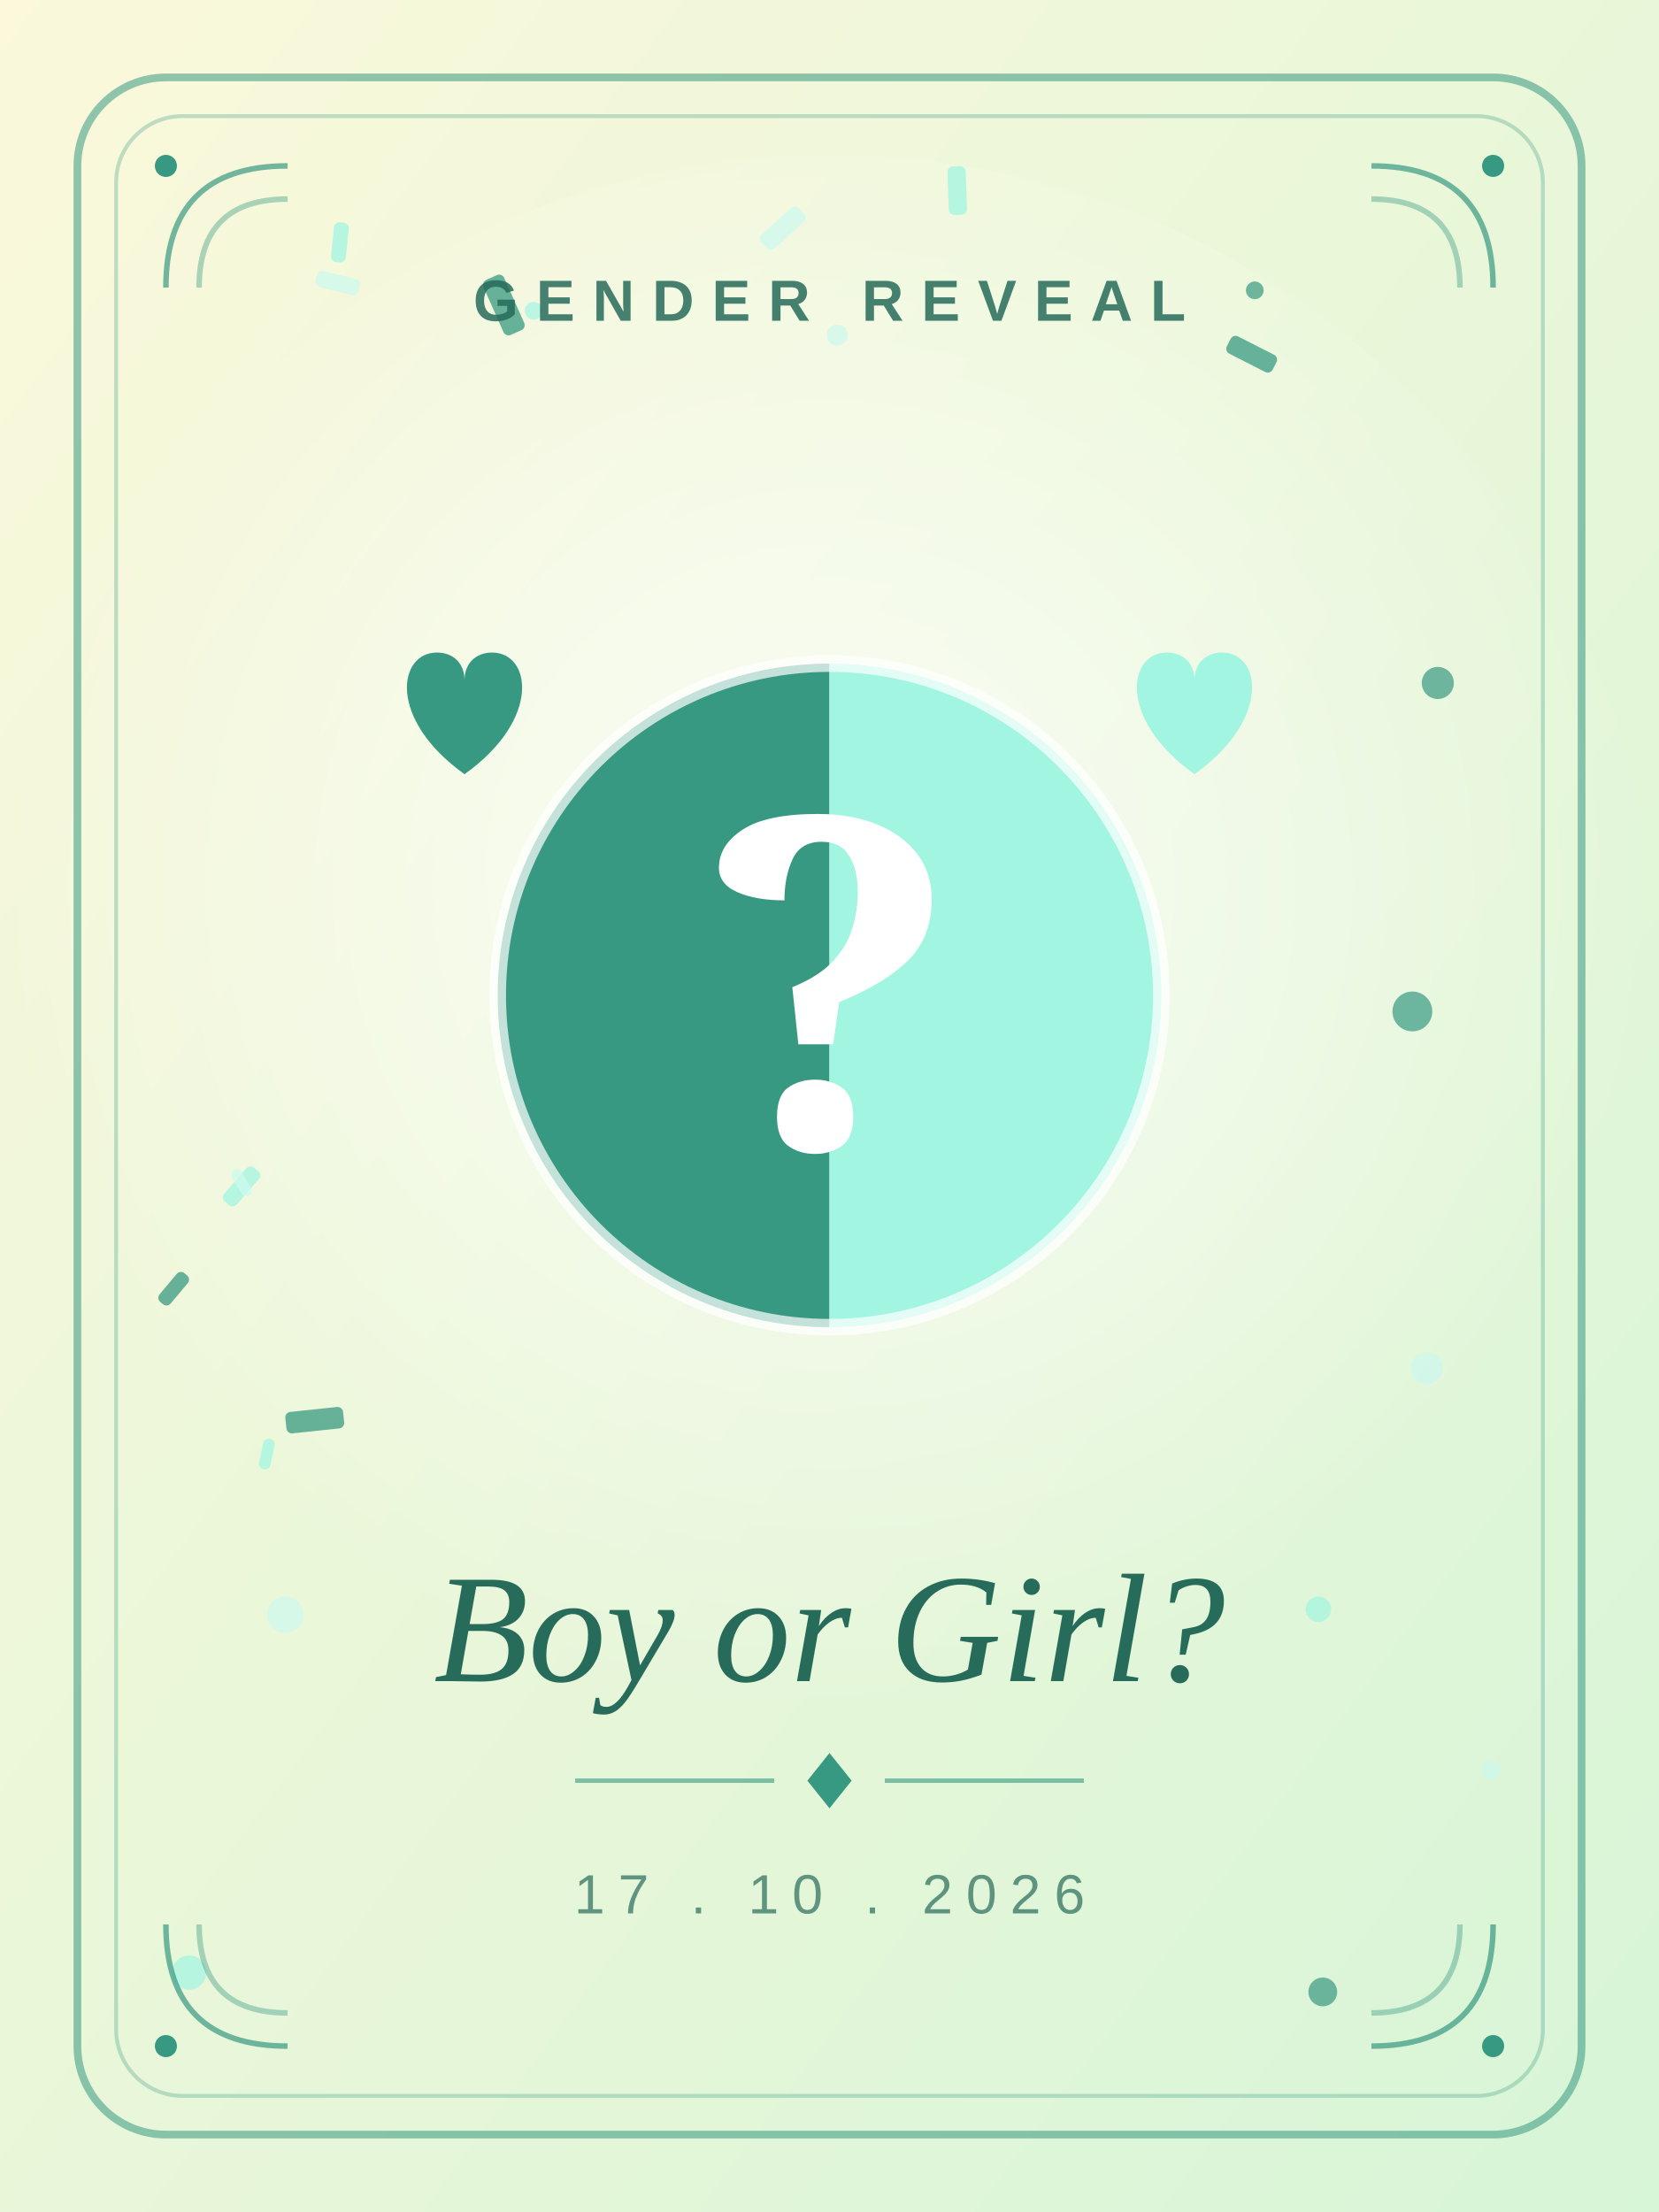
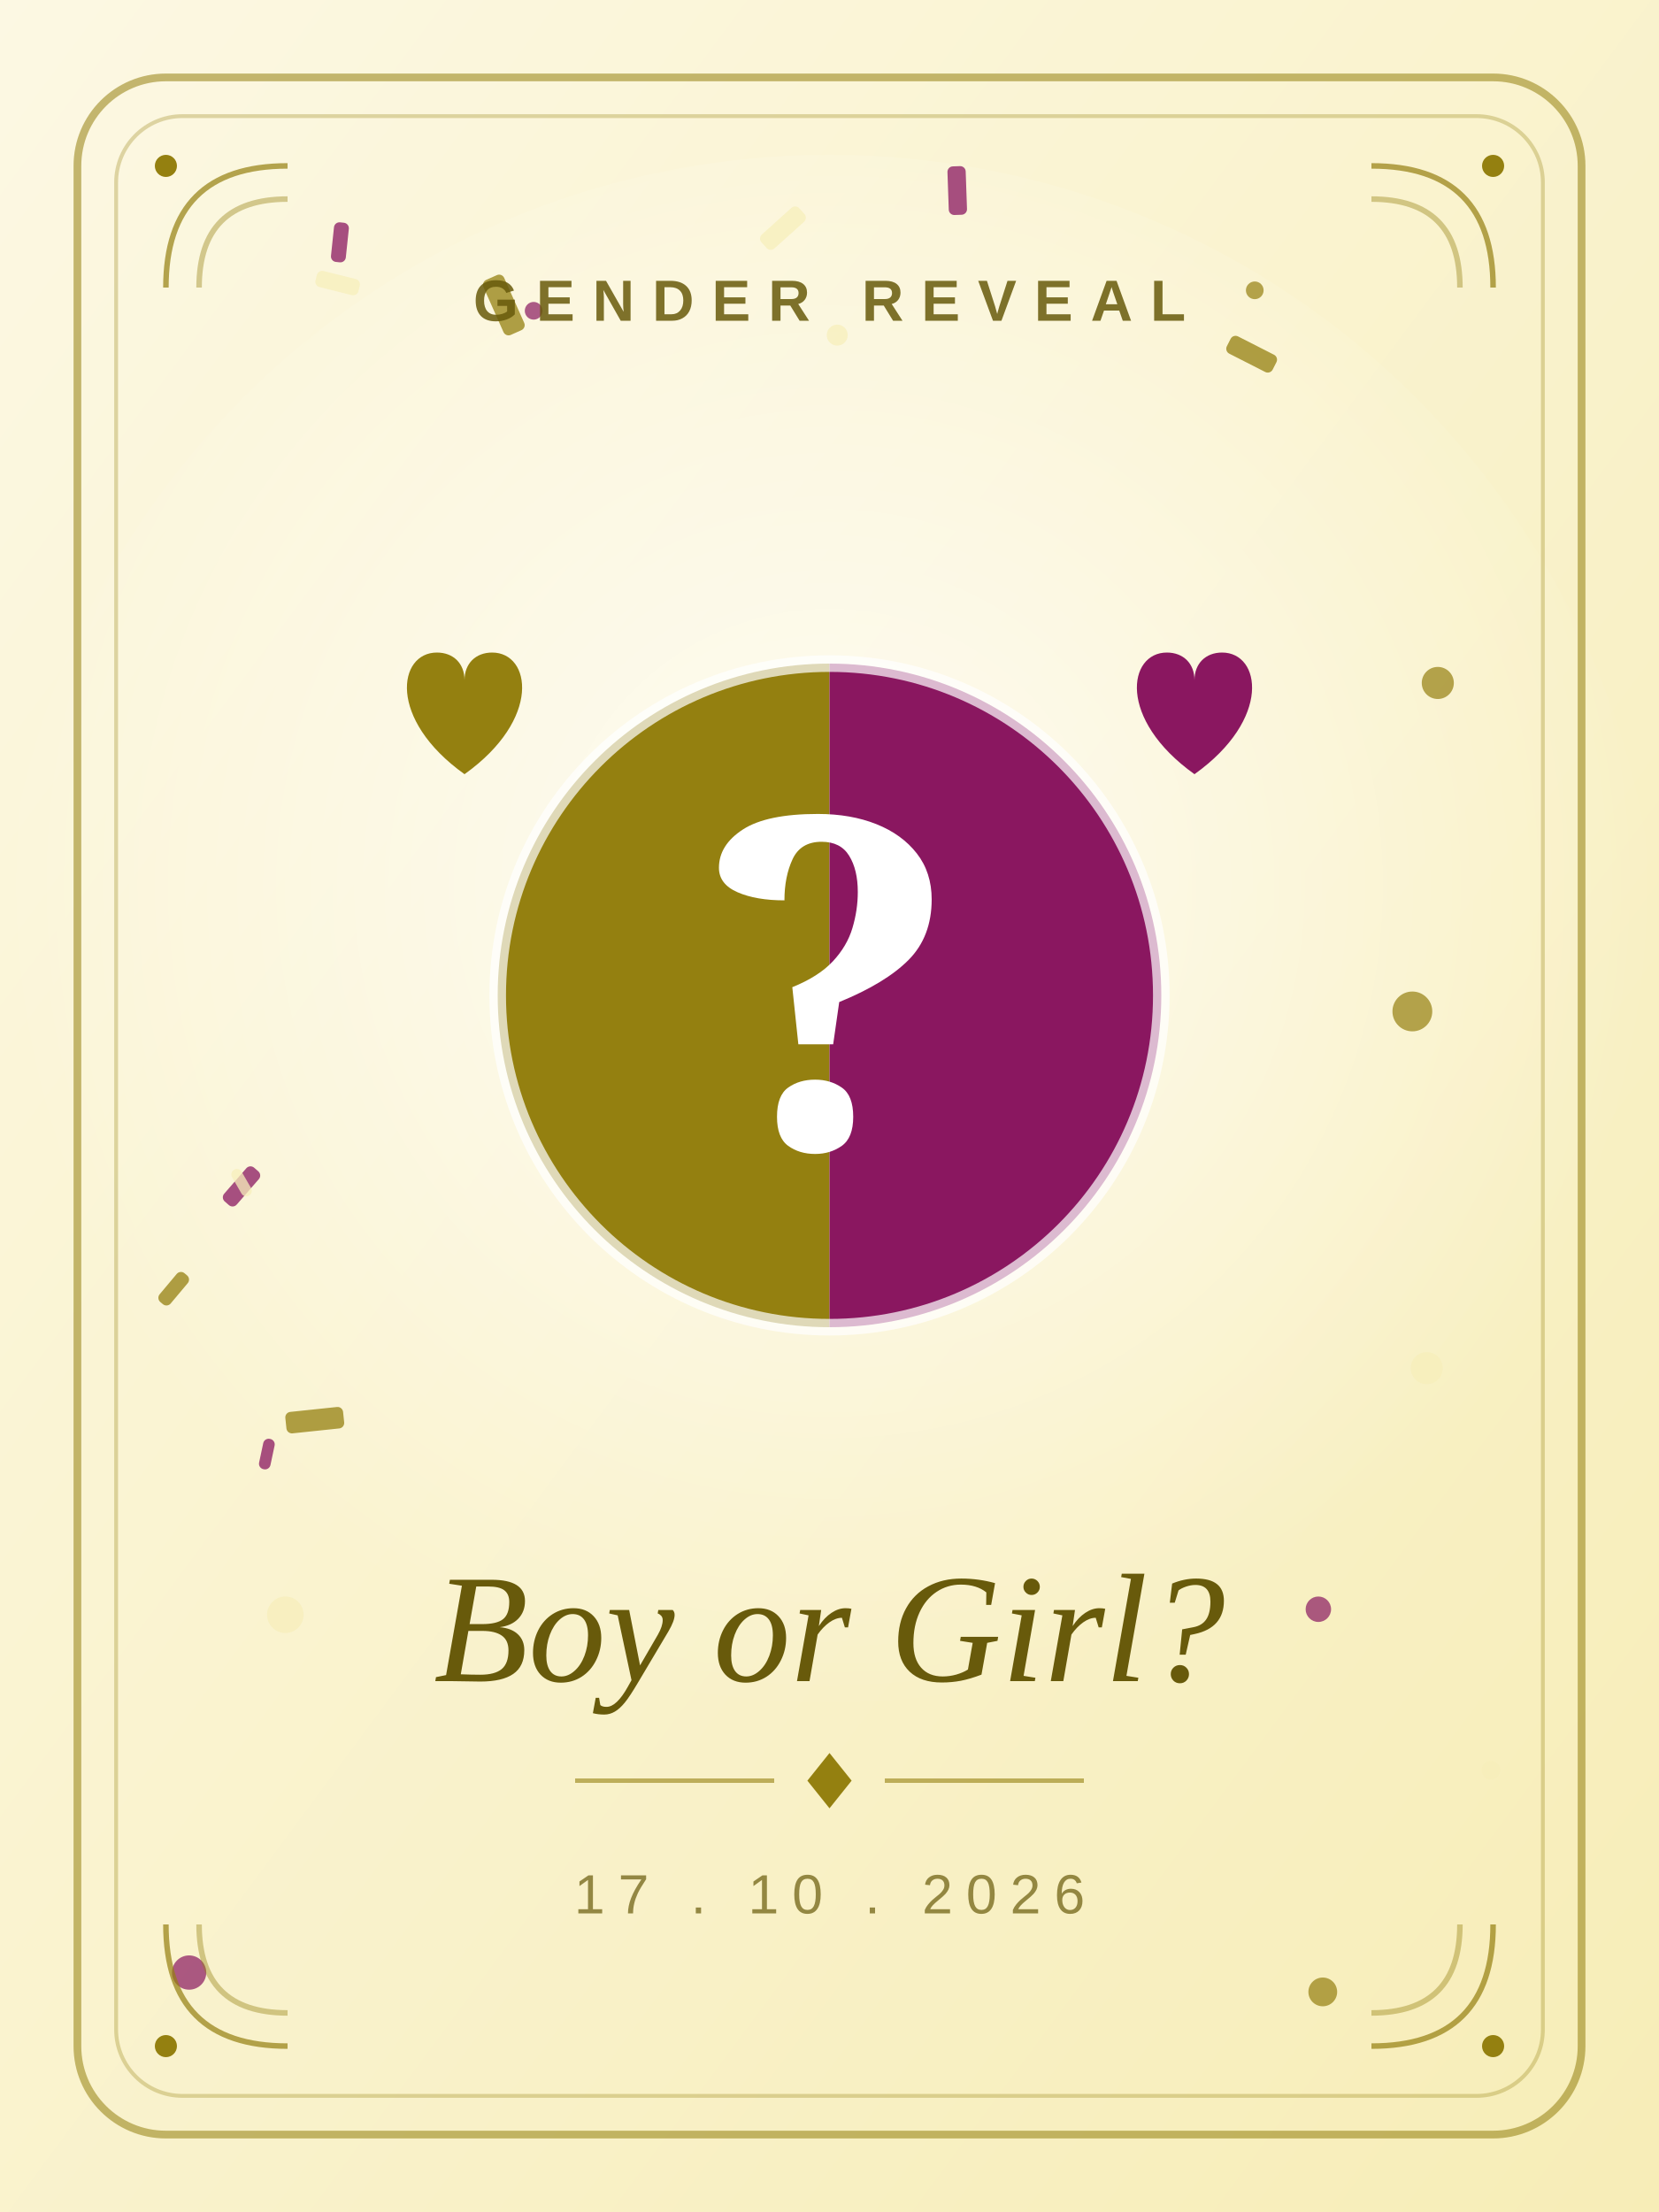
<svg xmlns="http://www.w3.org/2000/svg" viewBox="0 0 300 400" width="600" height="800">
  <defs>
    <linearGradient id="bg" x1="0" y1="0" x2="1" y2="1">
-       <stop offset="0" stop-color="#fbf8db" />
-       <stop offset="1" stop-color="#d7f5d7" />
+       <stop offset="0" stop-color="#fcf8e3" />
+       <stop offset="1" stop-color="#f7edb7" />
    </linearGradient>
    <radialGradient id="glow" cx="0.5" cy="0.44" r="0.5">
      <stop offset="0" stop-color="#ffffff" stop-opacity="0.75" />
      <stop offset="1" stop-color="#ffffff" stop-opacity="0" />
    </radialGradient>
  </defs>
  <rect width="300" height="400" fill="url(#bg)" />
  <circle cx="150" cy="178" r="150" fill="url(#glow)" />
  <g>
-     <circle cx="255.4" cy="182.9" r="3.6" fill="#389982" fill-opacity="0.7" />
-     <rect x="60.5" y="40.1" width="2.7" height="7.2" rx="1" fill="#a2f5e1" fill-opacity="0.75" transform="rotate(6 60.5 40.1)" />
-     <circle cx="258.0" cy="247.4" r="2.9" fill="#ccf9ef" fill-opacity="0.7" />
-     <rect x="221.4" y="63.5" width="3.5" height="9.3" rx="1" fill="#389982" fill-opacity="0.75" transform="rotate(297 221.4 63.5)" />
-     <circle cx="96.5" cy="56.2" r="1.6" fill="#a2f5e1" fill-opacity="0.7" />
-     <rect x="65.3" y="50.7" width="3.0" height="8.0" rx="1" fill="#ccf9ef" fill-opacity="0.75" transform="rotate(104 65.3 50.7)" />
-     <circle cx="239.2" cy="360.2" r="2.6" fill="#389982" fill-opacity="0.7" />
-     <rect x="45.2" y="210.5" width="3.0" height="8.1" rx="1" fill="#a2f5e1" fill-opacity="0.75" transform="rotate(41 45.2 210.5)" />
-     <circle cx="51.6" cy="292.0" r="3.3" fill="#ccf9ef" fill-opacity="0.7" />
-     <rect x="51.9" y="259.3" width="3.9" height="10.5" rx="1" fill="#389982" fill-opacity="0.75" transform="rotate(264 51.9 259.3)" />
-     <circle cx="34.2" cy="356.7" r="3.1" fill="#a2f5e1" fill-opacity="0.7" />
-     <rect x="139.3" y="45.6" width="3.4" height="9.2" rx="1" fill="#ccf9ef" fill-opacity="0.75" transform="rotate(228 139.3 45.6)" />
-     <circle cx="260.0" cy="123.5" r="2.9" fill="#389982" fill-opacity="0.7" />
-     <rect x="174.9" y="38.8" width="3.3" height="8.8" rx="1" fill="#a2f5e1" fill-opacity="0.75" transform="rotate(178 174.9 38.8)" />
-     <circle cx="151.4" cy="60.6" r="1.9" fill="#ccf9ef" fill-opacity="0.7" />
-     <rect x="95.2" y="59.3" width="4.1" height="10.9" rx="1" fill="#389982" fill-opacity="0.75" transform="rotate(156 95.2 59.3)" />
-     <circle cx="238.4" cy="291.0" r="2.3" fill="#a2f5e1" fill-opacity="0.7" />
-     <rect x="45.9" y="215.7" width="2.0" height="5.4" rx="1" fill="#ccf9ef" fill-opacity="0.75" transform="rotate(150 45.9 215.7)" />
-     <circle cx="226.9" cy="52.5" r="1.6" fill="#389982" fill-opacity="0.7" />
-     <rect x="48.7" y="265.9" width="2.1" height="5.6" rx="1" fill="#a2f5e1" fill-opacity="0.75" transform="rotate(192 48.7 265.9)" />
-     <circle cx="269.6" cy="320.1" r="1.7" fill="#ccf9ef" fill-opacity="0.7" />
-     <rect x="32.6" y="229.6" width="2.6" height="6.8" rx="1" fill="#389982" fill-opacity="0.75" transform="rotate(40 32.6 229.6)" />
+     <circle cx="255.4" cy="182.9" r="3.6" fill="#948010" fill-opacity="0.7" />
+     <rect x="60.5" y="40.1" width="2.7" height="7.2" rx="1" fill="#8a1760" fill-opacity="0.75" transform="rotate(6 60.5 40.1)" />
+     <circle cx="258.0" cy="247.4" r="2.9" fill="#f7eeba" fill-opacity="0.7" />
+     <rect x="221.4" y="63.5" width="3.5" height="9.3" rx="1" fill="#948010" fill-opacity="0.75" transform="rotate(297 221.4 63.5)" />
+     <circle cx="96.5" cy="56.2" r="1.6" fill="#8a1760" fill-opacity="0.7" />
+     <rect x="65.3" y="50.7" width="3.0" height="8.0" rx="1" fill="#f7eeba" fill-opacity="0.75" transform="rotate(104 65.3 50.7)" />
+     <circle cx="239.2" cy="360.2" r="2.6" fill="#948010" fill-opacity="0.7" />
+     <rect x="45.2" y="210.5" width="3.0" height="8.1" rx="1" fill="#8a1760" fill-opacity="0.75" transform="rotate(41 45.2 210.5)" />
+     <circle cx="51.6" cy="292.0" r="3.3" fill="#f7eeba" fill-opacity="0.7" />
+     <rect x="51.9" y="259.3" width="3.9" height="10.5" rx="1" fill="#948010" fill-opacity="0.75" transform="rotate(264 51.9 259.3)" />
+     <circle cx="34.2" cy="356.7" r="3.1" fill="#8a1760" fill-opacity="0.7" />
+     <rect x="139.3" y="45.6" width="3.4" height="9.2" rx="1" fill="#f7eeba" fill-opacity="0.75" transform="rotate(228 139.3 45.6)" />
+     <circle cx="260.0" cy="123.5" r="2.9" fill="#948010" fill-opacity="0.7" />
+     <rect x="174.9" y="38.8" width="3.3" height="8.8" rx="1" fill="#8a1760" fill-opacity="0.75" transform="rotate(178 174.9 38.8)" />
+     <circle cx="151.4" cy="60.6" r="1.9" fill="#f7eeba" fill-opacity="0.7" />
+     <rect x="95.2" y="59.3" width="4.1" height="10.9" rx="1" fill="#948010" fill-opacity="0.75" transform="rotate(156 95.2 59.3)" />
+     <circle cx="238.4" cy="291.0" r="2.3" fill="#8a1760" fill-opacity="0.7" />
+     <rect x="45.9" y="215.7" width="2.0" height="5.4" rx="1" fill="#f7eeba" fill-opacity="0.75" transform="rotate(150 45.9 215.7)" />
+     <circle cx="226.9" cy="52.5" r="1.6" fill="#948010" fill-opacity="0.7" />
+     <rect x="48.7" y="265.9" width="2.1" height="5.6" rx="1" fill="#8a1760" fill-opacity="0.75" transform="rotate(192 48.7 265.9)" />
+     <circle cx="269.6" cy="320.1" r="1.7" fill="#f7eeba" fill-opacity="0.7" />
+     <rect x="32.6" y="229.6" width="2.6" height="6.8" rx="1" fill="#948010" fill-opacity="0.75" transform="rotate(40 32.6 229.6)" />
  </g>
-   <rect x="14" y="14" width="272" height="372" rx="16" fill="none" stroke="#389982" stroke-opacity="0.55" stroke-width="1.4" />
-   <rect x="21" y="21" width="258" height="358" rx="12" fill="none" stroke="#389982" stroke-opacity="0.3" stroke-width="0.7" />
-   <g transform="translate(30 30) rotate(0)" fill="none" stroke="#389982" stroke-width="1" stroke-opacity="0.7">
+   <rect x="14" y="14" width="272" height="372" rx="16" fill="none" stroke="#948010" stroke-opacity="0.55" stroke-width="1.4" />
+   <rect x="21" y="21" width="258" height="358" rx="12" fill="none" stroke="#948010" stroke-opacity="0.3" stroke-width="0.7" />
+   <g transform="translate(30 30) rotate(0)" fill="none" stroke="#948010" stroke-width="1" stroke-opacity="0.7">
    <path d="M0 22 Q0 0 22 0" />
    <path d="M6 22 Q6 6 22 6" stroke-opacity="0.4" />
-     <circle cx="0" cy="0" r="2" fill="#389982" stroke="none" />
+     <circle cx="0" cy="0" r="2" fill="#948010" stroke="none" />
  </g>
-   <g transform="translate(270 30) rotate(90)" fill="none" stroke="#389982" stroke-width="1" stroke-opacity="0.7">
+   <g transform="translate(270 30) rotate(90)" fill="none" stroke="#948010" stroke-width="1" stroke-opacity="0.7">
    <path d="M0 22 Q0 0 22 0" />
    <path d="M6 22 Q6 6 22 6" stroke-opacity="0.4" />
-     <circle cx="0" cy="0" r="2" fill="#389982" stroke="none" />
+     <circle cx="0" cy="0" r="2" fill="#948010" stroke="none" />
  </g>
-   <g transform="translate(270 370) rotate(180)" fill="none" stroke="#389982" stroke-width="1" stroke-opacity="0.7">
+   <g transform="translate(270 370) rotate(180)" fill="none" stroke="#948010" stroke-width="1" stroke-opacity="0.7">
    <path d="M0 22 Q0 0 22 0" />
    <path d="M6 22 Q6 6 22 6" stroke-opacity="0.4" />
-     <circle cx="0" cy="0" r="2" fill="#389982" stroke="none" />
+     <circle cx="0" cy="0" r="2" fill="#948010" stroke="none" />
  </g>
-   <g transform="translate(30 370) rotate(270)" fill="none" stroke="#389982" stroke-width="1" stroke-opacity="0.7">
+   <g transform="translate(30 370) rotate(270)" fill="none" stroke="#948010" stroke-width="1" stroke-opacity="0.7">
    <path d="M0 22 Q0 0 22 0" />
    <path d="M6 22 Q6 6 22 6" stroke-opacity="0.4" />
-     <circle cx="0" cy="0" r="2" fill="#389982" stroke="none" />
+     <circle cx="0" cy="0" r="2" fill="#948010" stroke="none" />
  </g>
-   <text x="150" y="58" text-anchor="middle" font-family="'Helvetica Neue', Arial, sans-serif" font-size="10.5" font-weight="600" letter-spacing="3.2" fill="#276b5b" fill-opacity="0.85">GENDER REVEAL</text>
+   <text x="150" y="58" text-anchor="middle" font-family="'Helvetica Neue', Arial, sans-serif" font-size="10.5" font-weight="600" letter-spacing="3.2" fill="#685a0b" fill-opacity="0.85">GENDER REVEAL</text>
  <g transform="translate(150 180)">
-     <path d="M0 -60 A60 60 0 0 0 0 60 Z" fill="#389982" />
-     <path d="M0 -60 A60 60 0 0 1 0 60 Z" fill="#a2f5e1" />
+     <path d="M0 -60 A60 60 0 0 0 0 60 Z" fill="#948010" />
+     <path d="M0 -60 A60 60 0 0 1 0 60 Z" fill="#8a1760" />
    <circle r="60" fill="none" stroke="#ffffff" stroke-width="3" stroke-opacity="0.7" />
    <text x="0" y="28" text-anchor="middle" font-family="Georgia, serif" font-weight="700" font-size="84" fill="#ffffff">?</text>
-     <path d="M0 8 C-14 -2 -12 -14 -5 -14 C-2 -14 0 -12 0 -9 C0 -12 2 -14 5 -14 C12 -14 14 -2 0 8 Z" fill="#389982" fill-opacity="1" transform="translate(-66 -48) scale(1)" />
-     <path d="M0 8 C-14 -2 -12 -14 -5 -14 C-2 -14 0 -12 0 -9 C0 -12 2 -14 5 -14 C12 -14 14 -2 0 8 Z" fill="#a2f5e1" fill-opacity="1" transform="translate(66 -48) scale(1)" />
+     <path d="M0 8 C-14 -2 -12 -14 -5 -14 C-2 -14 0 -12 0 -9 C0 -12 2 -14 5 -14 C12 -14 14 -2 0 8 Z" fill="#948010" fill-opacity="1" transform="translate(-66 -48) scale(1)" />
+     <path d="M0 8 C-14 -2 -12 -14 -5 -14 C-2 -14 0 -12 0 -9 C0 -12 2 -14 5 -14 C12 -14 14 -2 0 8 Z" fill="#8a1760" fill-opacity="1" transform="translate(66 -48) scale(1)" />
  </g>
-   <text x="150" y="304" text-anchor="middle" font-family="Georgia, 'Times New Roman', serif" font-style="italic" font-size="28" fill="#276b5b">Boy or Girl?</text>
-   <g fill="#389982" stroke="#389982">
+   <text x="150" y="304" text-anchor="middle" font-family="Georgia, 'Times New Roman', serif" font-style="italic" font-size="28" fill="#685a0b">Boy or Girl?</text>
+   <g fill="#948010" stroke="#948010">
    <line x1="104" y1="322" x2="140" y2="322" stroke-width="0.8" stroke-opacity="0.6" />
    <line x1="160" y1="322" x2="196" y2="322" stroke-width="0.8" stroke-opacity="0.6" />
    <path d="M150 317 L154 322 L150 327 L146 322 Z" stroke="none" />
  </g>
-   <text x="150" y="346" text-anchor="middle" font-family="'Helvetica Neue', Arial, sans-serif" font-size="10" letter-spacing="2.4" fill="#276b5b" fill-opacity="0.7">17 . 10 . 2026</text>
+   <text x="150" y="346" text-anchor="middle" font-family="'Helvetica Neue', Arial, sans-serif" font-size="10" letter-spacing="2.4" fill="#685a0b" fill-opacity="0.7">17 . 10 . 2026</text>
</svg>
